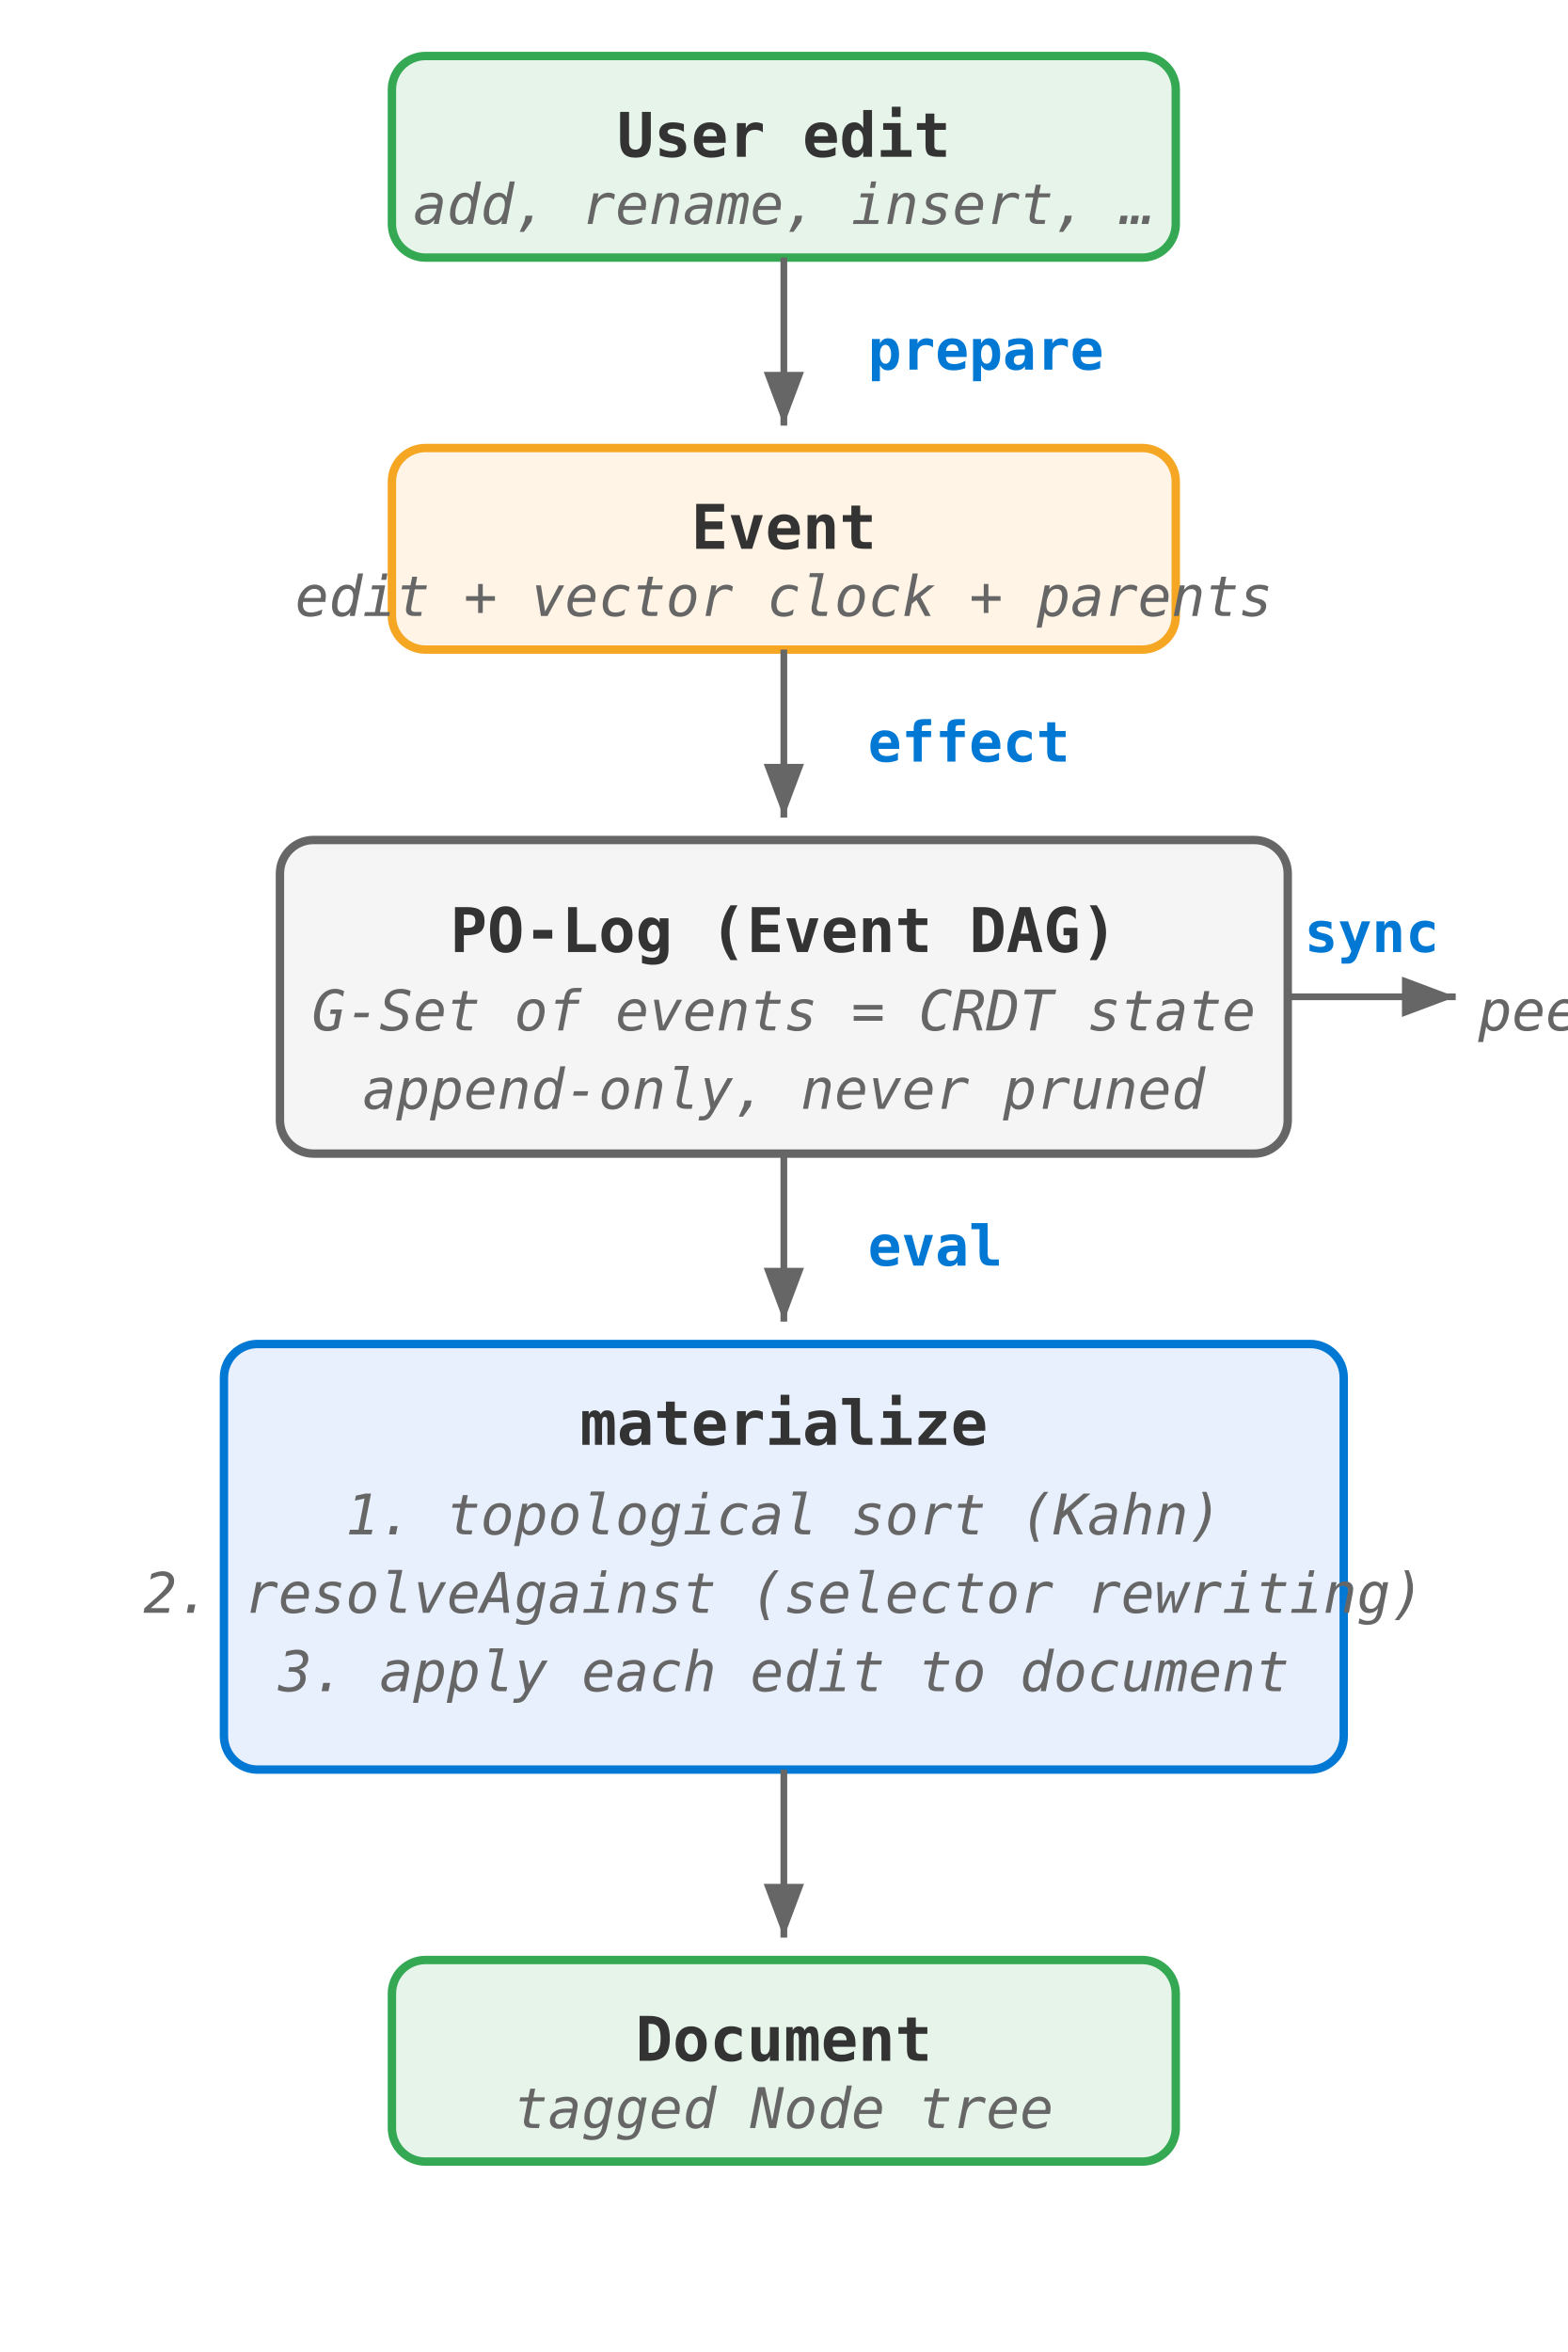
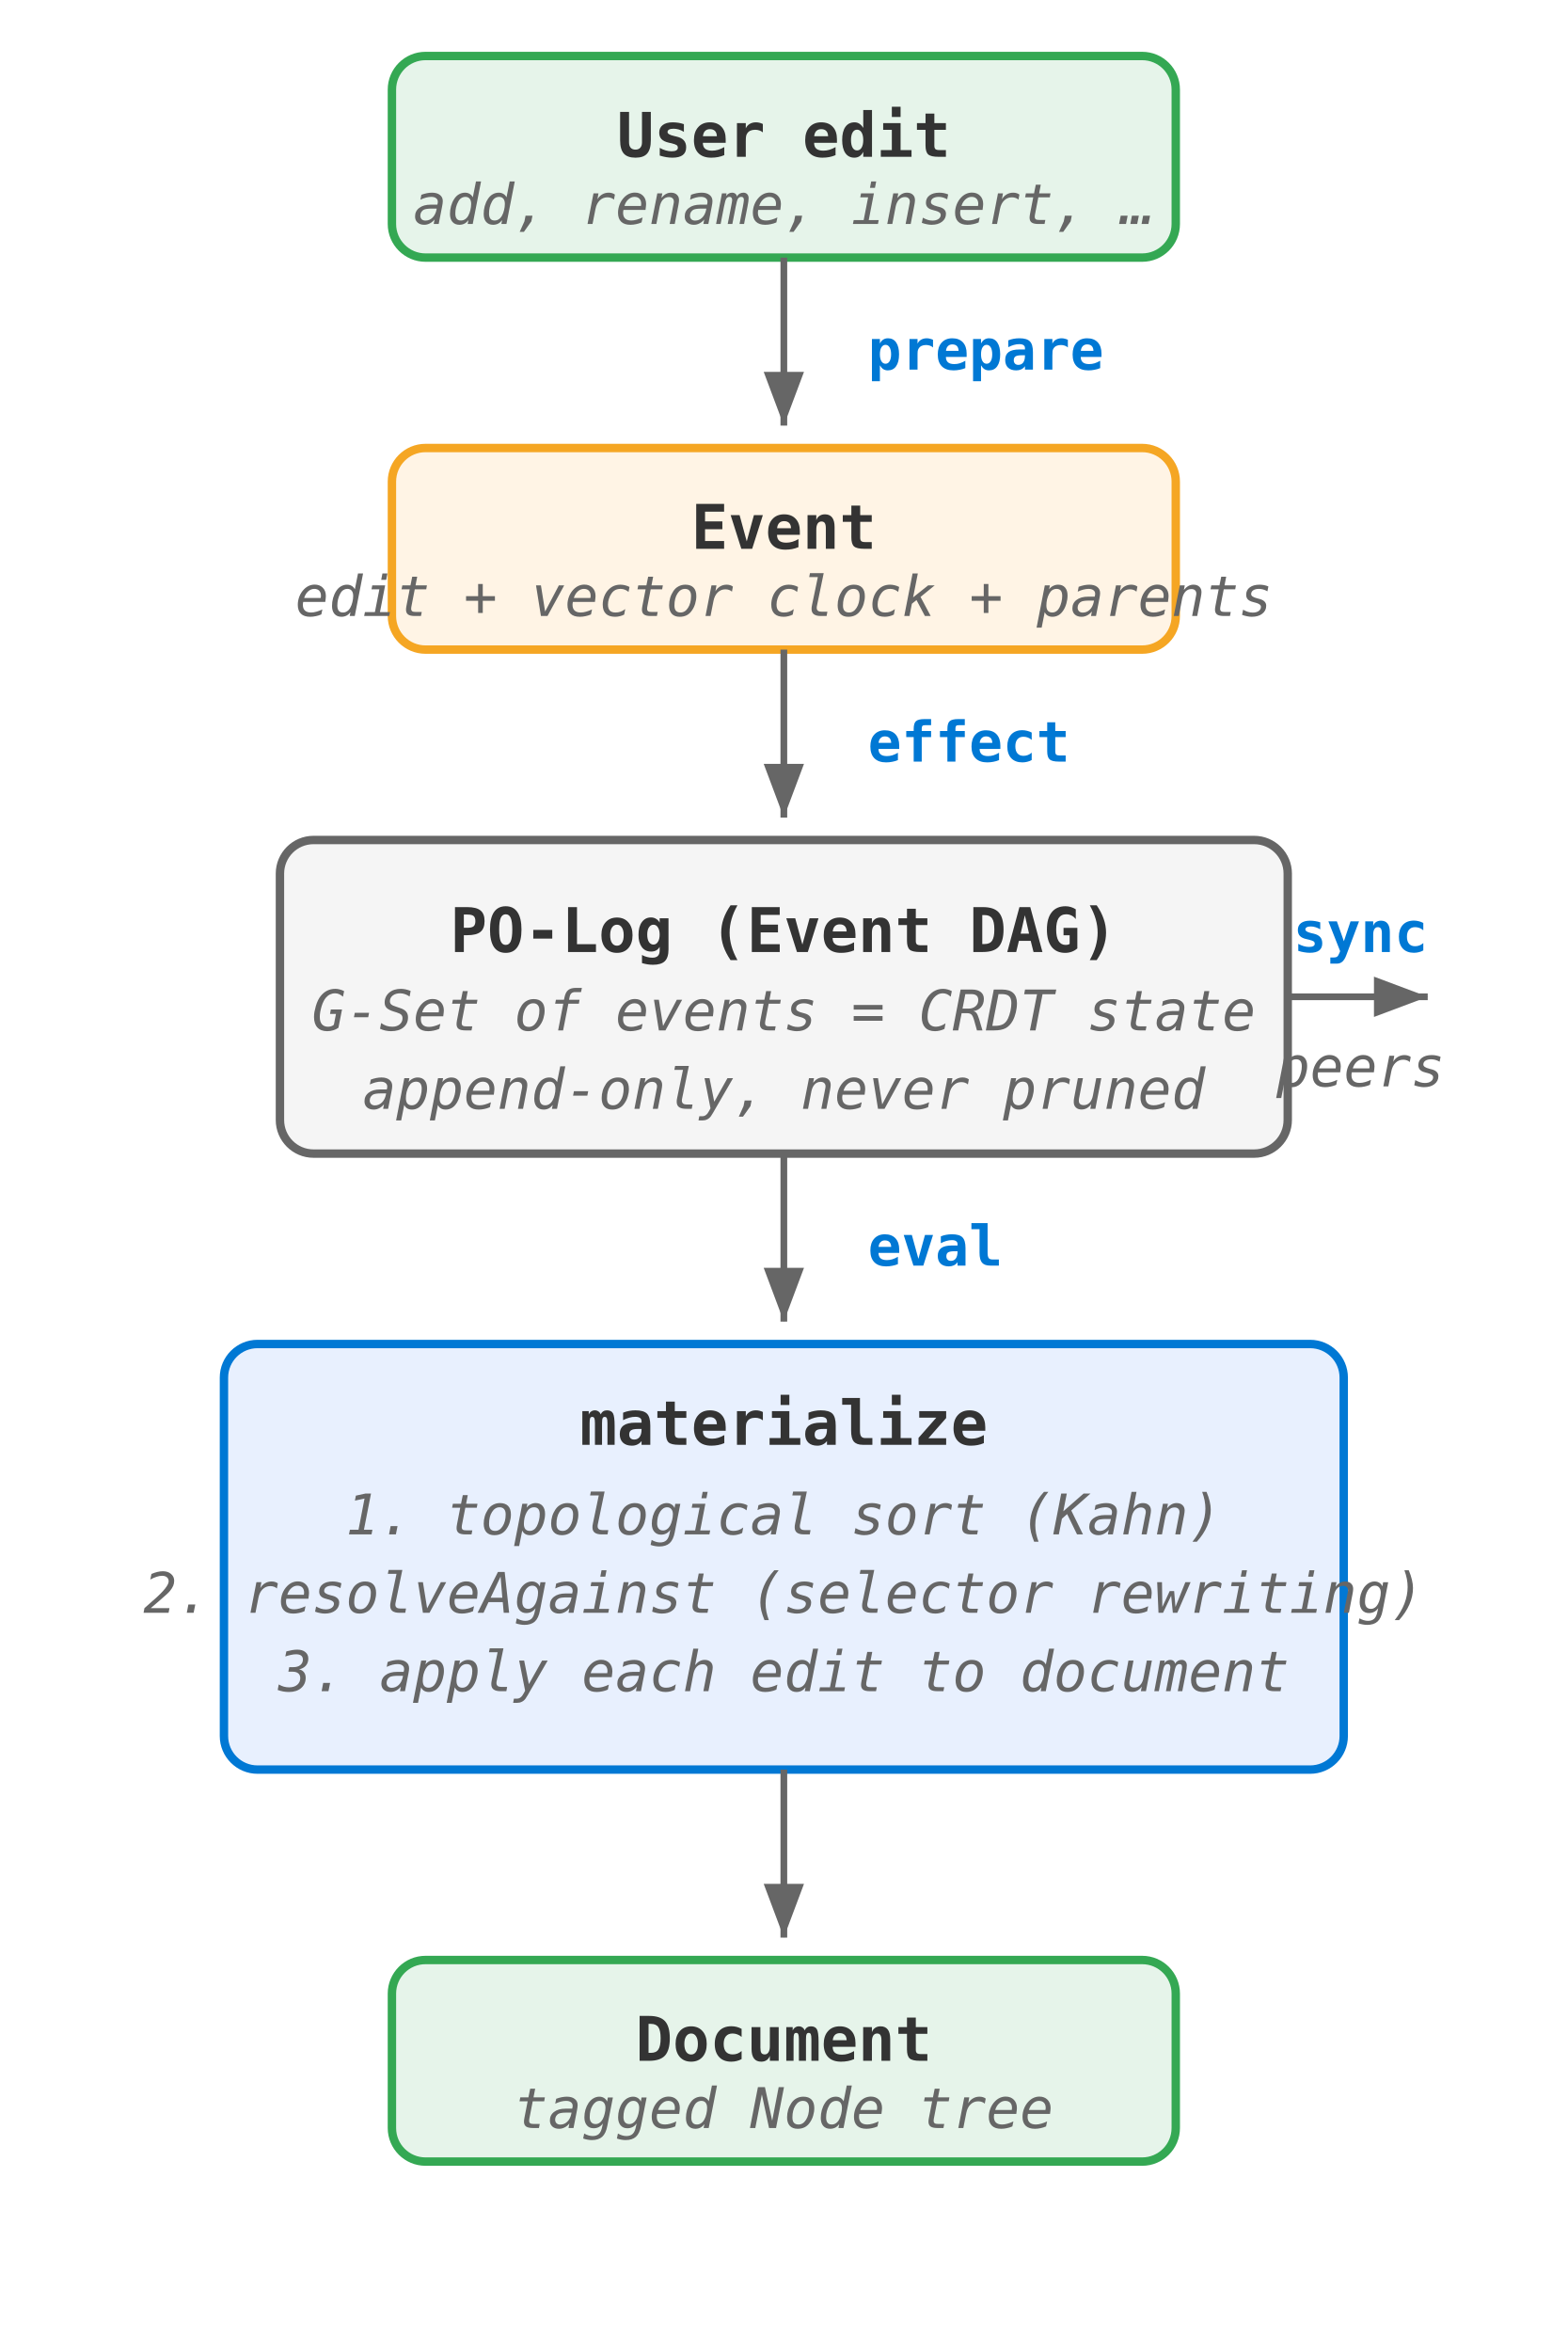
<svg xmlns="http://www.w3.org/2000/svg" width="280" height="420" viewBox="0 0 280 420">
  <style>
    text { font-family: monospace; font-size: 11px; fill: #333; }
    .label { font-size: 10px; fill: #666; font-style: italic; }
    .op { font-size: 10px; fill: #0078d4; font-weight: bold; }
    .box { rx: 6; ry: 6; stroke-width: 1.5; }
  </style>
  <defs>
    <marker id="arr" markerWidth="8" markerHeight="6" refX="8" refY="3" orient="auto">
      <polygon points="0 0, 8 3, 0 6" fill="#666" />
    </marker>
  </defs>
  <rect x="70" y="10" width="140" height="36" class="box" fill="#e6f4ea" stroke="#34a853" />
  <text x="140" y="28" text-anchor="middle" font-weight="bold">User edit</text>
  <text x="140" y="40" text-anchor="middle" class="label">add, rename, insert, …</text>
  <line x1="140" y1="46" x2="140" y2="76" stroke="#666" stroke-width="1.2" marker-end="url(#arr)" />
  <text x="155" y="66" class="op">prepare</text>
  <rect x="70" y="80" width="140" height="36" class="box" fill="#fff4e5" stroke="#f5a623" />
  <text x="140" y="98" text-anchor="middle" font-weight="bold">Event</text>
  <text x="140" y="110" text-anchor="middle" class="label">edit + vector clock + parents</text>
  <line x1="140" y1="116" x2="140" y2="146" stroke="#666" stroke-width="1.2" marker-end="url(#arr)" />
  <text x="155" y="136" class="op">effect</text>
  <rect x="50" y="150" width="180" height="56" class="box" fill="#f5f5f5" stroke="#666" />
  <text x="140" y="170" text-anchor="middle" font-weight="bold">PO-Log (Event DAG)</text>
  <text x="140" y="184" text-anchor="middle" class="label">G-Set of events = CRDT state</text>
  <text x="140" y="198" text-anchor="middle" class="label">append-only, never pruned</text>
  <line x1="140" y1="206" x2="140" y2="236" stroke="#666" stroke-width="1.2" marker-end="url(#arr)" />
  <text x="155" y="226" class="op">eval</text>
  <rect x="40" y="240" width="200" height="76" class="box" fill="#e8f0fe" stroke="#0078d4" />
  <text x="140" y="258" text-anchor="middle" font-weight="bold">materialize</text>
  <text x="140" y="274" text-anchor="middle" class="label">1. topological sort (Kahn)</text>
  <text x="140" y="288" text-anchor="middle" class="label">2. resolveAgainst (selector rewriting)</text>
  <text x="140" y="302" text-anchor="middle" class="label">3. apply each edit to document</text>
  <line x1="140" y1="316" x2="140" y2="346" stroke="#666" stroke-width="1.2" marker-end="url(#arr)" />
  <rect x="70" y="350" width="140" height="36" class="box" fill="#e6f4ea" stroke="#34a853" />
  <text x="140" y="368" text-anchor="middle" font-weight="bold">Document</text>
  <text x="140" y="380" text-anchor="middle" class="label">tagged Node tree</text>
-   <line x1="230" y1="178" x2="260" y2="178" stroke="#666" stroke-width="1.2" marker-end="url(#arr)" />
-   <text x="245" y="170" class="op" text-anchor="middle">sync</text>
-   <text x="264" y="184" class="label">peers</text>
+   <line x1="230" y1="178" x2="255" y2="178" stroke="#666" stroke-width="1.2" marker-end="url(#arr)" />
+   <text x="243" y="170" class="op" text-anchor="middle">sync</text>
+   <text x="243" y="194" class="label" text-anchor="middle">peers</text>
</svg>
